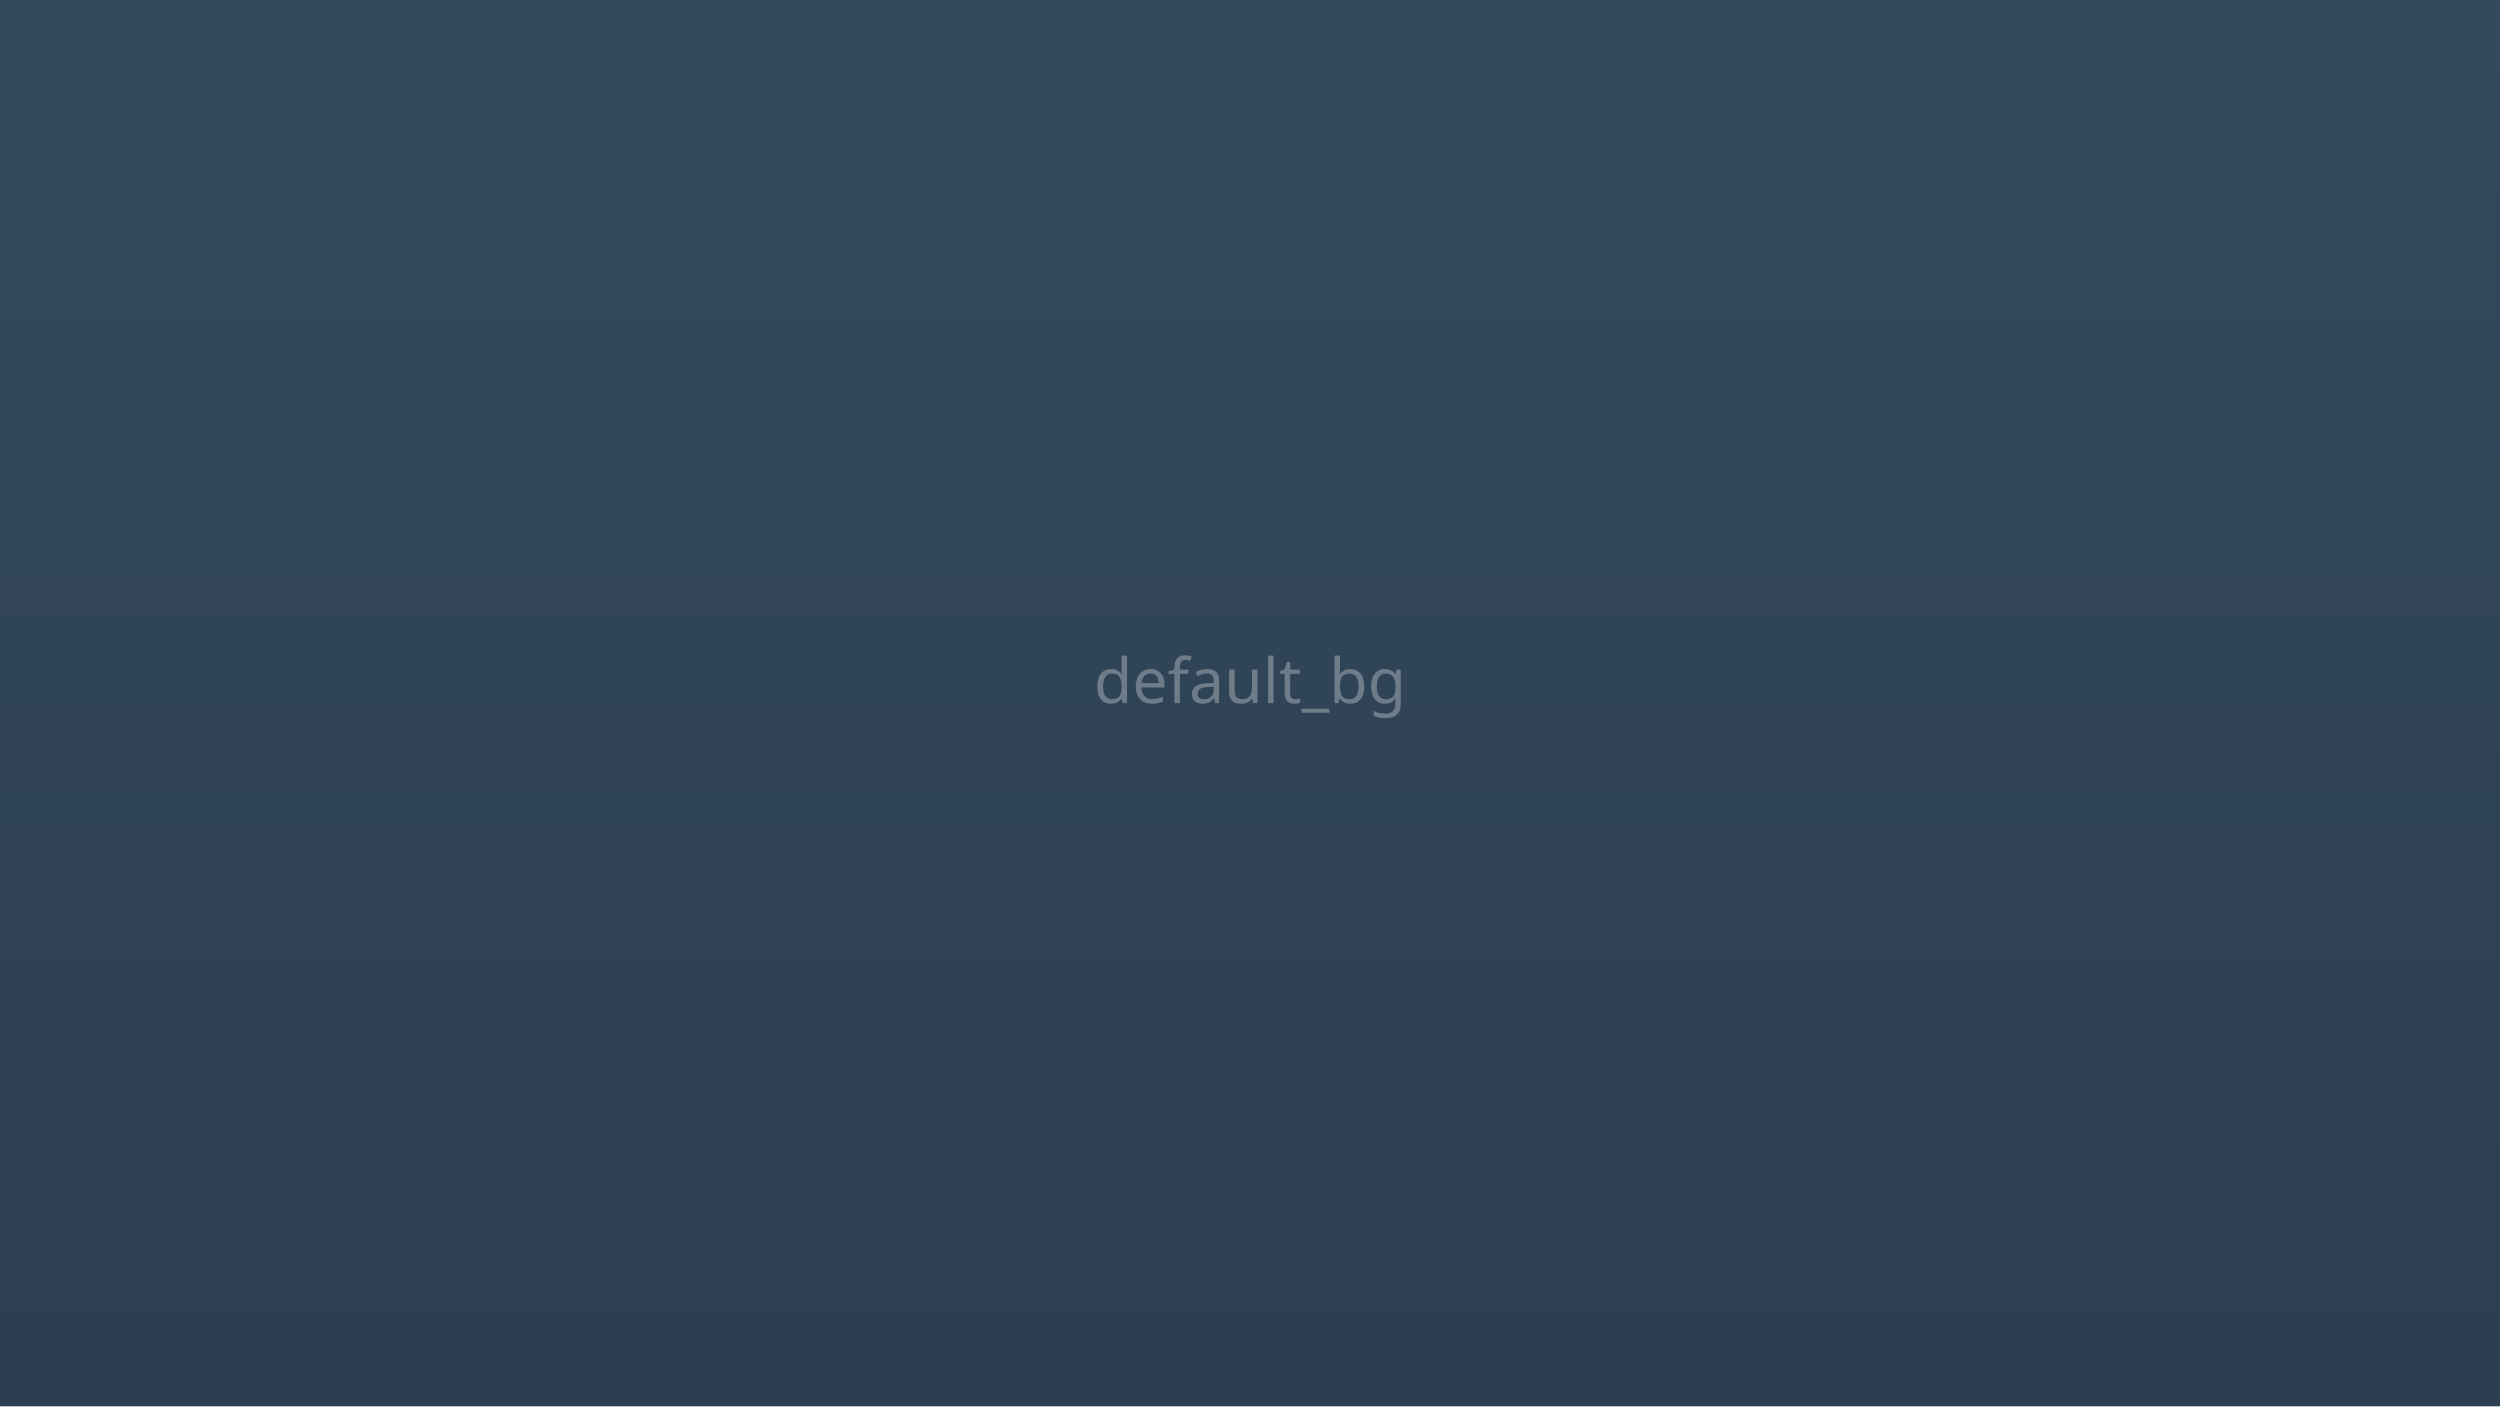
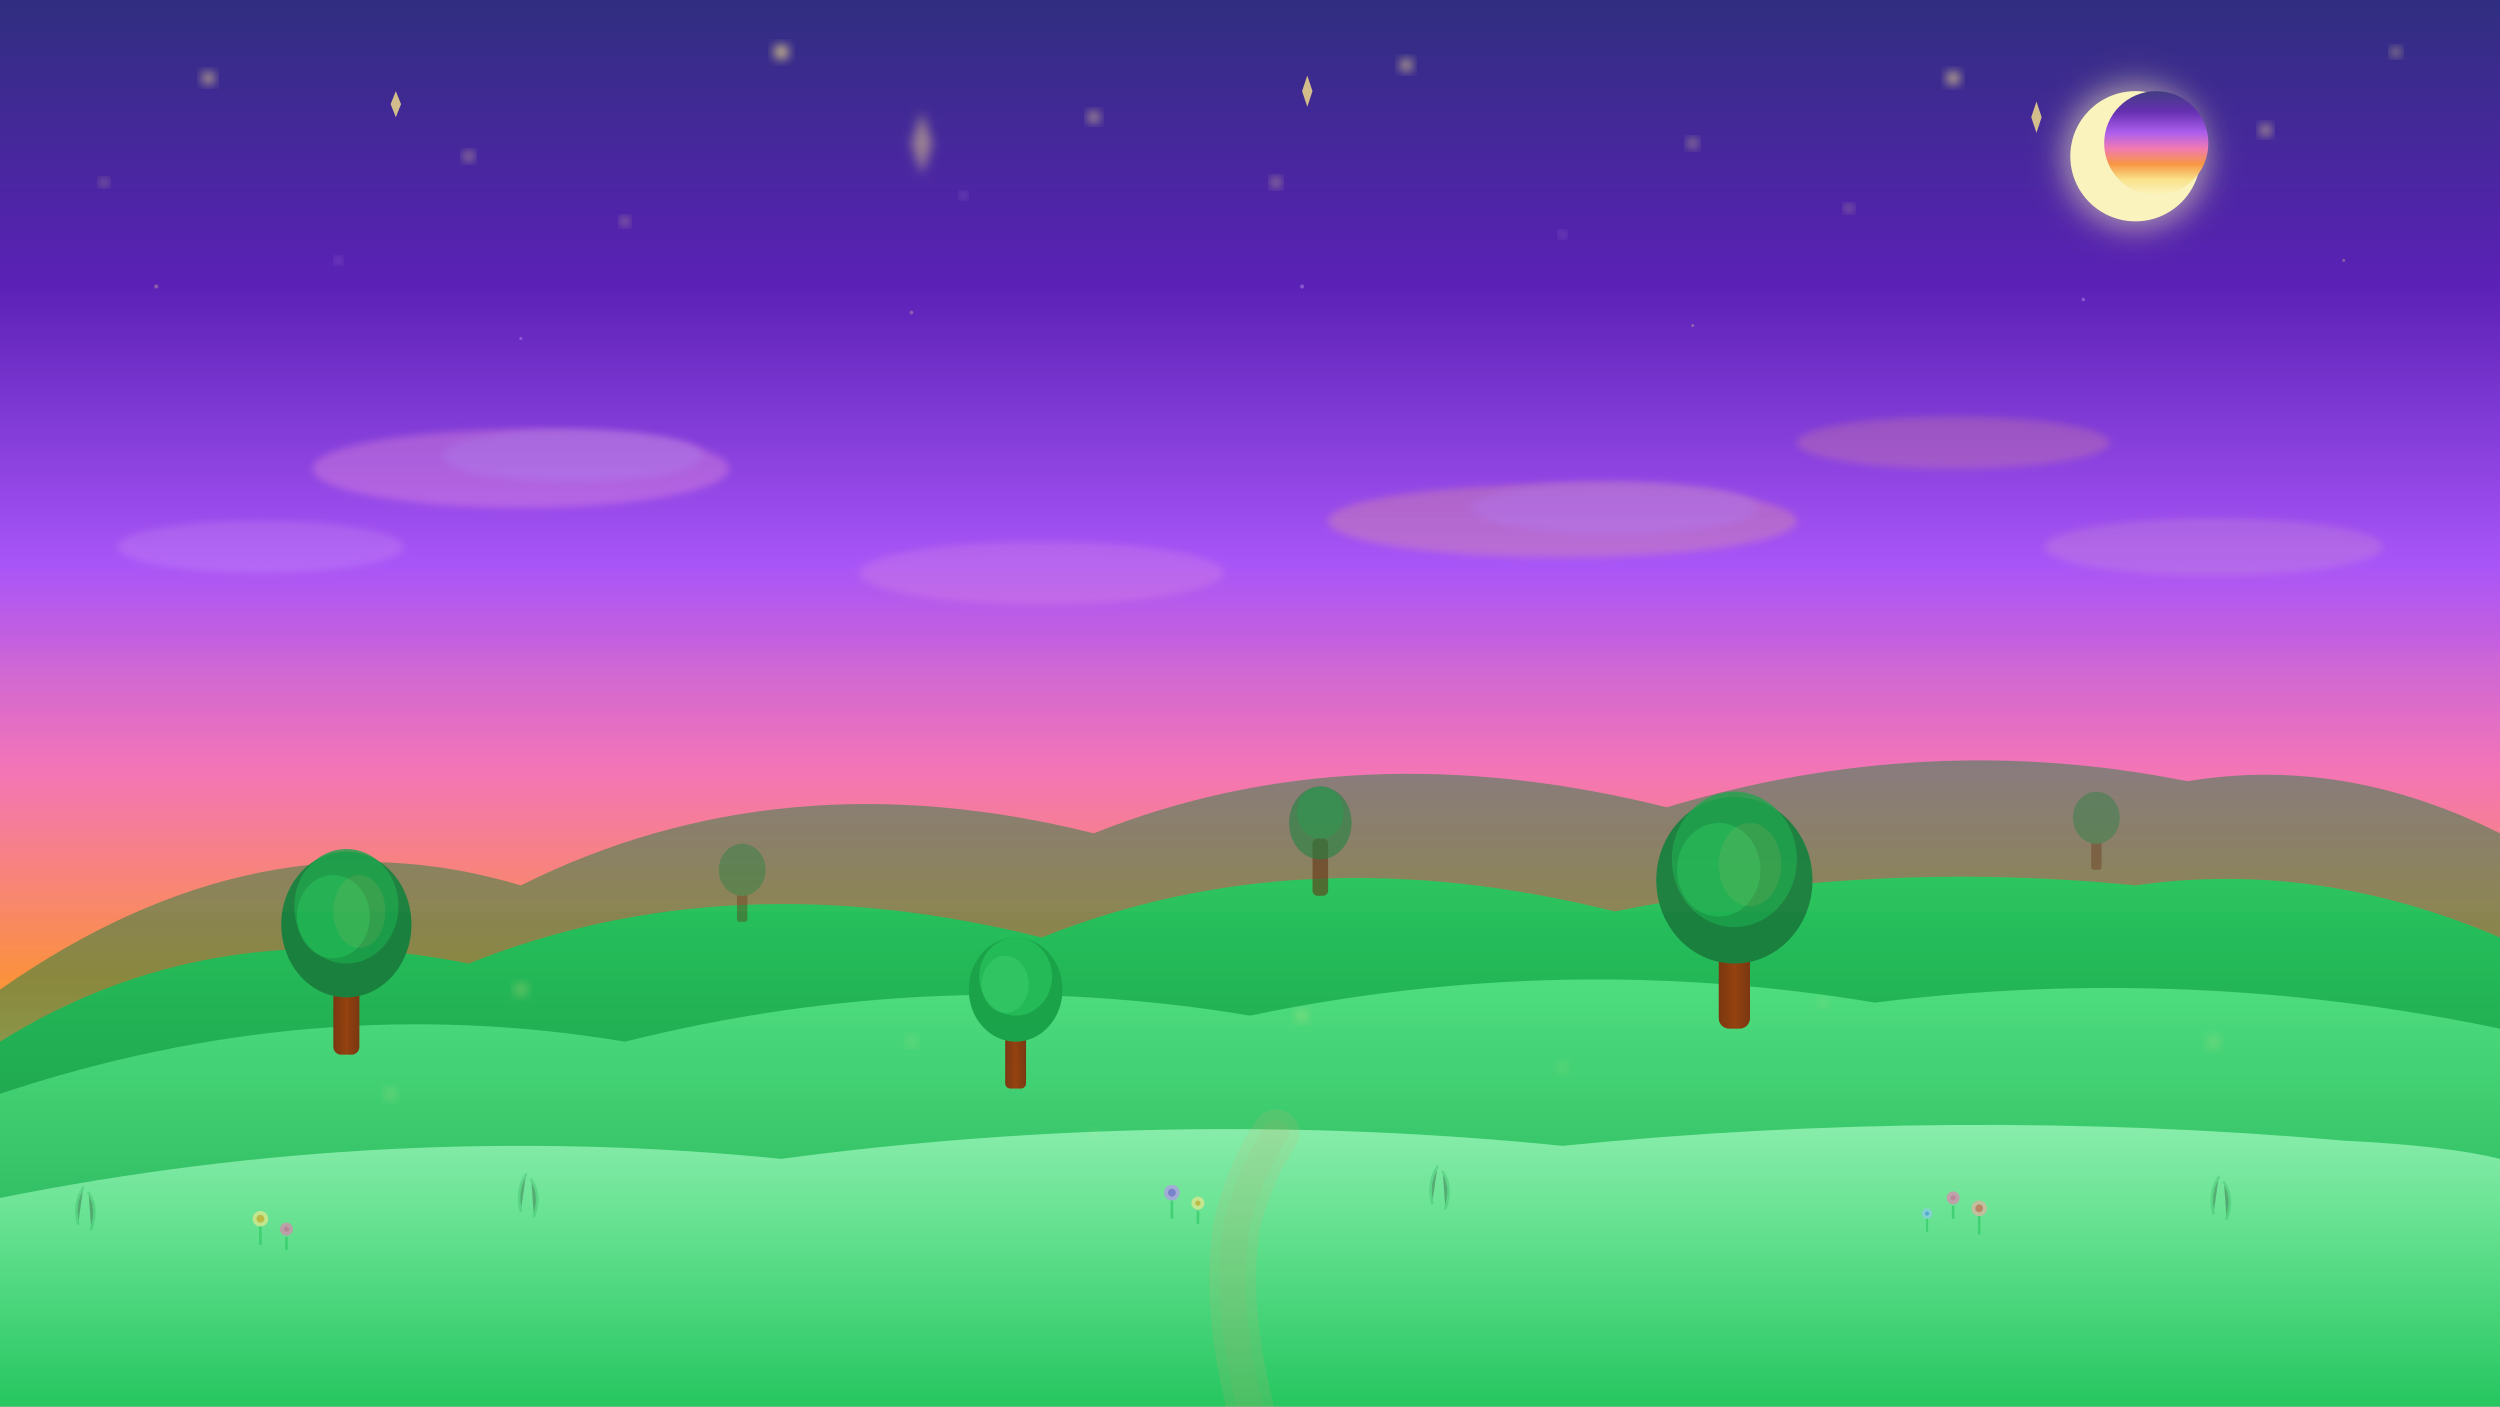
- <svg xmlns="http://www.w3.org/2000/svg" width="1920" height="1080" viewBox="0 0 1920 1080">
+ <svg xmlns="http://www.w3.org/2000/svg" viewBox="0 0 960 540" width="960" height="540">
  <defs>
-     <linearGradient id="bg" x1="0" y1="0" x2="0" y2="1">
-       <stop offset="0%" stop-color="#34495e" />
-       <stop offset="100%" stop-color="#2c3e50" />
+     <linearGradient id="dbSky" x1="0%" y1="0%" x2="0%" y2="100%">
+       <stop offset="0%" stop-color="#312E81" />
+       <stop offset="20%" stop-color="#5B21B6" />
+       <stop offset="40%" stop-color="#A855F7" />
+       <stop offset="55%" stop-color="#F472B6" />
+       <stop offset="70%" stop-color="#FB923C" />
+       <stop offset="85%" stop-color="#FDE68A" />
+       <stop offset="100%" stop-color="#FEF9C3" />
    </linearGradient>
+     <linearGradient id="dbGrass1" x1="0%" y1="0%" x2="0%" y2="100%">
+       <stop offset="0%" stop-color="#4ADE80" />
+       <stop offset="100%" stop-color="#16A34A" />
+     </linearGradient>
+     <linearGradient id="dbGrass2" x1="0%" y1="0%" x2="0%" y2="100%">
+       <stop offset="0%" stop-color="#22C55E" />
+       <stop offset="100%" stop-color="#15803D" />
+     </linearGradient>
+     <linearGradient id="dbGrass3" x1="0%" y1="0%" x2="0%" y2="100%">
+       <stop offset="0%" stop-color="#86EFAC" />
+       <stop offset="100%" stop-color="#22C55E" />
+     </linearGradient>
+     <linearGradient id="dbTrunk" x1="0%" y1="0%" x2="100%" y2="0%">
+       <stop offset="0%" stop-color="#78350F" />
+       <stop offset="50%" stop-color="#92400E" />
+       <stop offset="100%" stop-color="#78350F" />
+     </linearGradient>
+     <radialGradient id="dbStarGlow" cx="50%" cy="50%" r="50%">
+       <stop offset="0%" stop-color="#FDE68A" stop-opacity="0.8" />
+       <stop offset="100%" stop-color="#FDE68A" stop-opacity="0" />
+     </radialGradient>
+     <filter id="dbGlow" x="-50%" y="-50%" width="200%" height="200%">
+       <feGaussianBlur stdDeviation="2" />
+     </filter>
+     <filter id="dbSoftGlow" x="-100%" y="-100%" width="300%" height="300%">
+       <feGaussianBlur stdDeviation="4" />
+     </filter>
+     <filter id="dbCloudSoft" x="-20%" y="-20%" width="140%" height="140%">
+       <feGaussianBlur stdDeviation="1.5" />
+     </filter>
  </defs>
-   <rect width="1920" height="1080" fill="url(#bg)" />
-   <text x="960" y="540" text-anchor="middle" font-size="48" fill="white" opacity="0.3" font-family="sans-serif">default_bg</text>
+   <rect width="960" height="540" fill="url(#dbSky)" />
+   <g>
+     <circle cx="80" cy="30" r="2" fill="#FDE68A" filter="url(#dbGlow)" />
+     <circle cx="180" cy="60" r="1.5" fill="#FDE68A" filter="url(#dbGlow)" />
+     <circle cx="300" cy="20" r="2.5" fill="#FDE68A" filter="url(#dbGlow)" />
+     <circle cx="420" cy="45" r="1.8" fill="#FDE68A" filter="url(#dbGlow)" />
+     <circle cx="540" cy="25" r="2" fill="#FDE68A" filter="url(#dbGlow)" />
+     <circle cx="650" cy="55" r="1.5" fill="#FDE68A" filter="url(#dbGlow)" />
+     <circle cx="750" cy="30" r="2.2" fill="#FDE68A" filter="url(#dbGlow)" />
+     <circle cx="870" cy="50" r="1.8" fill="#FDE68A" filter="url(#dbGlow)" />
+     <circle cx="920" cy="20" r="1.5" fill="#FDE68A" filter="url(#dbGlow)" />
+     <circle cx="40" cy="70" r="1.2" fill="#FDE68A" filter="url(#dbGlow)" />
+     <circle cx="130" cy="100" r="1" fill="#E9D5FF" filter="url(#dbGlow)" />
+     <circle cx="240" cy="85" r="1.3" fill="#FDE68A" filter="url(#dbGlow)" />
+     <circle cx="370" cy="75" r="1" fill="#E9D5FF" filter="url(#dbGlow)" />
+     <circle cx="490" cy="70" r="1.5" fill="#FDE68A" filter="url(#dbGlow)" />
+     <circle cx="600" cy="90" r="1" fill="#E9D5FF" filter="url(#dbGlow)" />
+     <circle cx="710" cy="80" r="1.2" fill="#FDE68A" filter="url(#dbGlow)" />
+     <circle cx="820" cy="75" r="1" fill="#E9D5FF" filter="url(#dbGlow)" />
+   </g>
+   <g opacity="0.8">
+     <path d="M150 40 L152 35 L154 40 L159 38 L154 40 L152 45 L150 40 L145 38 Z" fill="#FDE68A" />
+     <path d="M500 35 L502 29 L504 35 L510 33 L504 35 L502 41 L500 35 L494 33 Z" fill="#FDE68A" />
+     <path d="M780 45 L782 39 L784 45 L790 43 L784 45 L782 51 L780 45 L774 43 Z" fill="#FDE68A" />
+     <path d="M350 55 L354 43 L358 55 L370 51 L358 55 L354 67 L350 55 L338 51 Z" fill="#FDE68A" opacity="0.6" filter="url(#dbGlow)" />
+   </g>
+   <g opacity="0.3">
+     <circle cx="60" cy="110" r="0.8" fill="#FDE68A" />
+     <circle cx="200" cy="130" r="0.6" fill="#E9D5FF" />
+     <circle cx="350" cy="120" r="0.7" fill="#FDE68A" />
+     <circle cx="500" cy="110" r="0.8" fill="#E9D5FF" />
+     <circle cx="650" cy="125" r="0.6" fill="#FDE68A" />
+     <circle cx="800" cy="115" r="0.7" fill="#E9D5FF" />
+     <circle cx="900" cy="100" r="0.6" fill="#FDE68A" />
+   </g>
+   <g transform="translate(820, 60)">
+     <circle cx="0" cy="0" r="28" fill="#FEF9C3" filter="url(#dbSoftGlow)" opacity="0.4" />
+     <circle cx="0" cy="0" r="25" fill="#FEF9C3" />
+     <circle cx="8" cy="-5" r="20" fill="url(#dbSky)" />
+     <circle cx="0" cy="0" r="35" fill="#FDE68A" opacity="0.08" filter="url(#dbSoftGlow)" />
+   </g>
+   <g opacity="0.3">
+     <ellipse cx="200" cy="180" rx="80" ry="15" fill="#F9A8D4" filter="url(#dbCloudSoft)" />
+     <ellipse cx="220" cy="175" rx="50" ry="10" fill="#FBCFE8" filter="url(#dbCloudSoft)" />
+   </g>
+   <g opacity="0.25">
+     <ellipse cx="600" cy="200" rx="90" ry="14" fill="#FDBA74" filter="url(#dbCloudSoft)" />
+     <ellipse cx="620" cy="195" rx="55" ry="10" fill="#FED7AA" filter="url(#dbCloudSoft)" />
+   </g>
+   <g opacity="0.2">
+     <ellipse cx="400" cy="220" rx="70" ry="12" fill="#F9A8D4" filter="url(#dbCloudSoft)" />
+     <ellipse cx="750" cy="170" rx="60" ry="10" fill="#FDBA74" filter="url(#dbCloudSoft)" />
+   </g>
+   <g opacity="0.15">
+     <ellipse cx="100" cy="210" rx="55" ry="10" fill="#FBCFE8" filter="url(#dbCloudSoft)" />
+     <ellipse cx="850" cy="210" rx="65" ry="11" fill="#FED7AA" filter="url(#dbCloudSoft)" />
+   </g>
+   <path d="M0 380 Q100 310 200 340 Q300 290 420 320 Q520 280 640 310 Q740 280 840 300 Q900 290 960 320 L960 540 L0 540 Z" fill="#15803D" opacity="0.5" />
+   <path d="M0 400 Q80 350 180 370 Q280 330 400 360 Q500 320 620 350 Q720 330 820 340 Q890 330 960 360 L960 540 L0 540 Z" fill="url(#dbGrass2)" />
+   <path d="M0 420 Q120 380 240 400 Q360 370 480 390 Q600 365 720 385 Q840 370 960 395 L960 540 L0 540 Z" fill="url(#dbGrass1)" />
+   <path d="M0 460 Q150 430 300 445 Q450 425 600 440 Q750 425 900 438 Q940 440 960 445 L960 540 L0 540 Z" fill="url(#dbGrass3)" />
+   <g transform="translate(120, 340)">
+     <rect x="8" y="25" width="10" height="40" rx="3" fill="url(#dbTrunk)" />
+     <ellipse cx="13" cy="15" rx="25" ry="28" fill="#15803D" />
+     <ellipse cx="13" cy="8" rx="20" ry="22" fill="#16A34A" opacity="0.8" />
+     <ellipse cx="8" cy="12" rx="14" ry="16" fill="#22C55E" opacity="0.5" />
+     <ellipse cx="18" cy="10" rx="10" ry="14" fill="#FDBA74" opacity="0.1" />
+   </g>
+   <g transform="translate(650, 320)">
+     <rect x="10" y="30" width="12" height="45" rx="4" fill="url(#dbTrunk)" />
+     <ellipse cx="16" cy="18" rx="30" ry="32" fill="#15803D" />
+     <ellipse cx="16" cy="10" rx="24" ry="26" fill="#16A34A" opacity="0.8" />
+     <ellipse cx="10" cy="14" rx="16" ry="18" fill="#22C55E" opacity="0.5" />
+     <ellipse cx="22" cy="12" rx="12" ry="16" fill="#FDBA74" opacity="0.1" />
+   </g>
+   <g transform="translate(380, 370)">
+     <rect x="6" y="18" width="8" height="30" rx="2" fill="url(#dbTrunk)" />
+     <ellipse cx="10" cy="10" rx="18" ry="20" fill="#16A34A" />
+     <ellipse cx="10" cy="5" rx="14" ry="15" fill="#22C55E" opacity="0.7" />
+     <ellipse cx="6" cy="8" rx="9" ry="11" fill="#4ADE80" opacity="0.3" />
+   </g>
+   <g transform="translate(500, 310)">
+     <rect x="4" y="12" width="6" height="22" rx="2" fill="#5C2D0E" opacity="0.6" />
+     <ellipse cx="7" cy="6" rx="12" ry="14" fill="#15803D" opacity="0.6" />
+     <ellipse cx="7" cy="2" rx="9" ry="10" fill="#16A34A" opacity="0.4" />
+   </g>
+   <g opacity="0.4">
+     <g transform="translate(280, 330)">
+       <rect x="3" y="8" width="4" height="16" rx="1" fill="#5C2D0E" />
+       <ellipse cx="5" cy="4" rx="9" ry="10" fill="#15803D" />
+     </g>
+     <g transform="translate(800, 310)">
+       <rect x="3" y="8" width="4" height="16" rx="1" fill="#5C2D0E" />
+       <ellipse cx="5" cy="4" rx="9" ry="10" fill="#15803D" />
+     </g>
+   </g>
+   <g opacity="0.6">
+     <circle cx="100" cy="468" r="3" fill="#FDE68A" />
+     <circle cx="100" cy="468" r="1.5" fill="#F59E0B" />
+     <line x1="100" y1="471" x2="100" y2="478" stroke="#22C55E" stroke-width="1" />
+     <circle cx="110" cy="472" r="2.5" fill="#F472B6" />
+     <circle cx="110" cy="472" r="1" fill="#EC4899" />
+     <line x1="110" y1="475" x2="110" y2="480" stroke="#22C55E" stroke-width="1" />
+     <circle cx="450" cy="458" r="3" fill="#C084FC" />
+     <circle cx="450" cy="458" r="1.5" fill="#7C3AED" />
+     <line x1="450" y1="461" x2="450" y2="468" stroke="#22C55E" stroke-width="1" />
+     <circle cx="460" cy="462" r="2.5" fill="#FDE68A" />
+     <circle cx="460" cy="462" r="1" fill="#F59E0B" />
+     <line x1="460" y1="465" x2="460" y2="470" stroke="#22C55E" stroke-width="1" />
+     <circle cx="750" cy="460" r="2.5" fill="#F472B6" />
+     <circle cx="750" cy="460" r="1" fill="#EC4899" />
+     <line x1="750" y1="463" x2="750" y2="468" stroke="#22C55E" stroke-width="1" />
+     <circle cx="760" cy="464" r="3" fill="#FCA5A5" />
+     <circle cx="760" cy="464" r="1.5" fill="#EF4444" />
+     <line x1="760" y1="467" x2="760" y2="474" stroke="#22C55E" stroke-width="1" />
+     <circle cx="740" cy="466" r="2" fill="#93C5FD" />
+     <circle cx="740" cy="466" r="0.8" fill="#3B82F6" />
+     <line x1="740" y1="468" x2="740" y2="473" stroke="#22C55E" stroke-width="0.8" />
+   </g>
+   <g stroke="#16A34A" stroke-width="1" opacity="0.25" stroke-linecap="round">
+     <path d="M30 470 Q28 462 32 456" />
+     <path d="M35 472 Q38 464 34 458" />
+     <path d="M200 465 Q198 457 202 451" />
+     <path d="M205 467 Q208 459 204 453" />
+     <path d="M550 462 Q548 454 552 448" />
+     <path d="M555 464 Q558 456 554 450" />
+     <path d="M850 466 Q848 458 852 452" />
+     <path d="M855 468 Q858 460 854 454" />
+   </g>
+   <g>
+     <circle cx="200" cy="380" r="2" fill="#FDE68A" filter="url(#dbGlow)" opacity="0.5" />
+     <circle cx="350" cy="400" r="1.5" fill="#FDE68A" filter="url(#dbGlow)" opacity="0.4" />
+     <circle cx="500" cy="390" r="2" fill="#FDE68A" filter="url(#dbGlow)" opacity="0.45" />
+     <circle cx="700" cy="385" r="1.5" fill="#FDE68A" filter="url(#dbGlow)" opacity="0.35" />
+     <circle cx="150" cy="420" r="1.8" fill="#FDE68A" filter="url(#dbGlow)" opacity="0.4" />
+     <circle cx="600" cy="410" r="1.5" fill="#FDE68A" filter="url(#dbGlow)" opacity="0.3" />
+     <circle cx="850" cy="400" r="2" fill="#FDE68A" filter="url(#dbGlow)" opacity="0.35" />
+     <circle cx="420" cy="435" r="1.2" fill="#FDE68A" filter="url(#dbGlow)" opacity="0.3" />
+   </g>
+   <path d="M480 540 Q470 500 475 470 Q480 450 490 435" fill="none" stroke="#D4A574" stroke-width="18" stroke-linecap="round" opacity="0.15" />
+   <path d="M480 540 Q470 500 475 470 Q480 450 490 435" fill="none" stroke="#C4956A" stroke-width="10" stroke-linecap="round" opacity="0.08" />
+   <rect y="250" width="960" height="100" fill="#FDE68A" opacity="0.03" />
+   <rect width="960" height="540" fill="url(#dbSky)" opacity="0.02" />
</svg>
